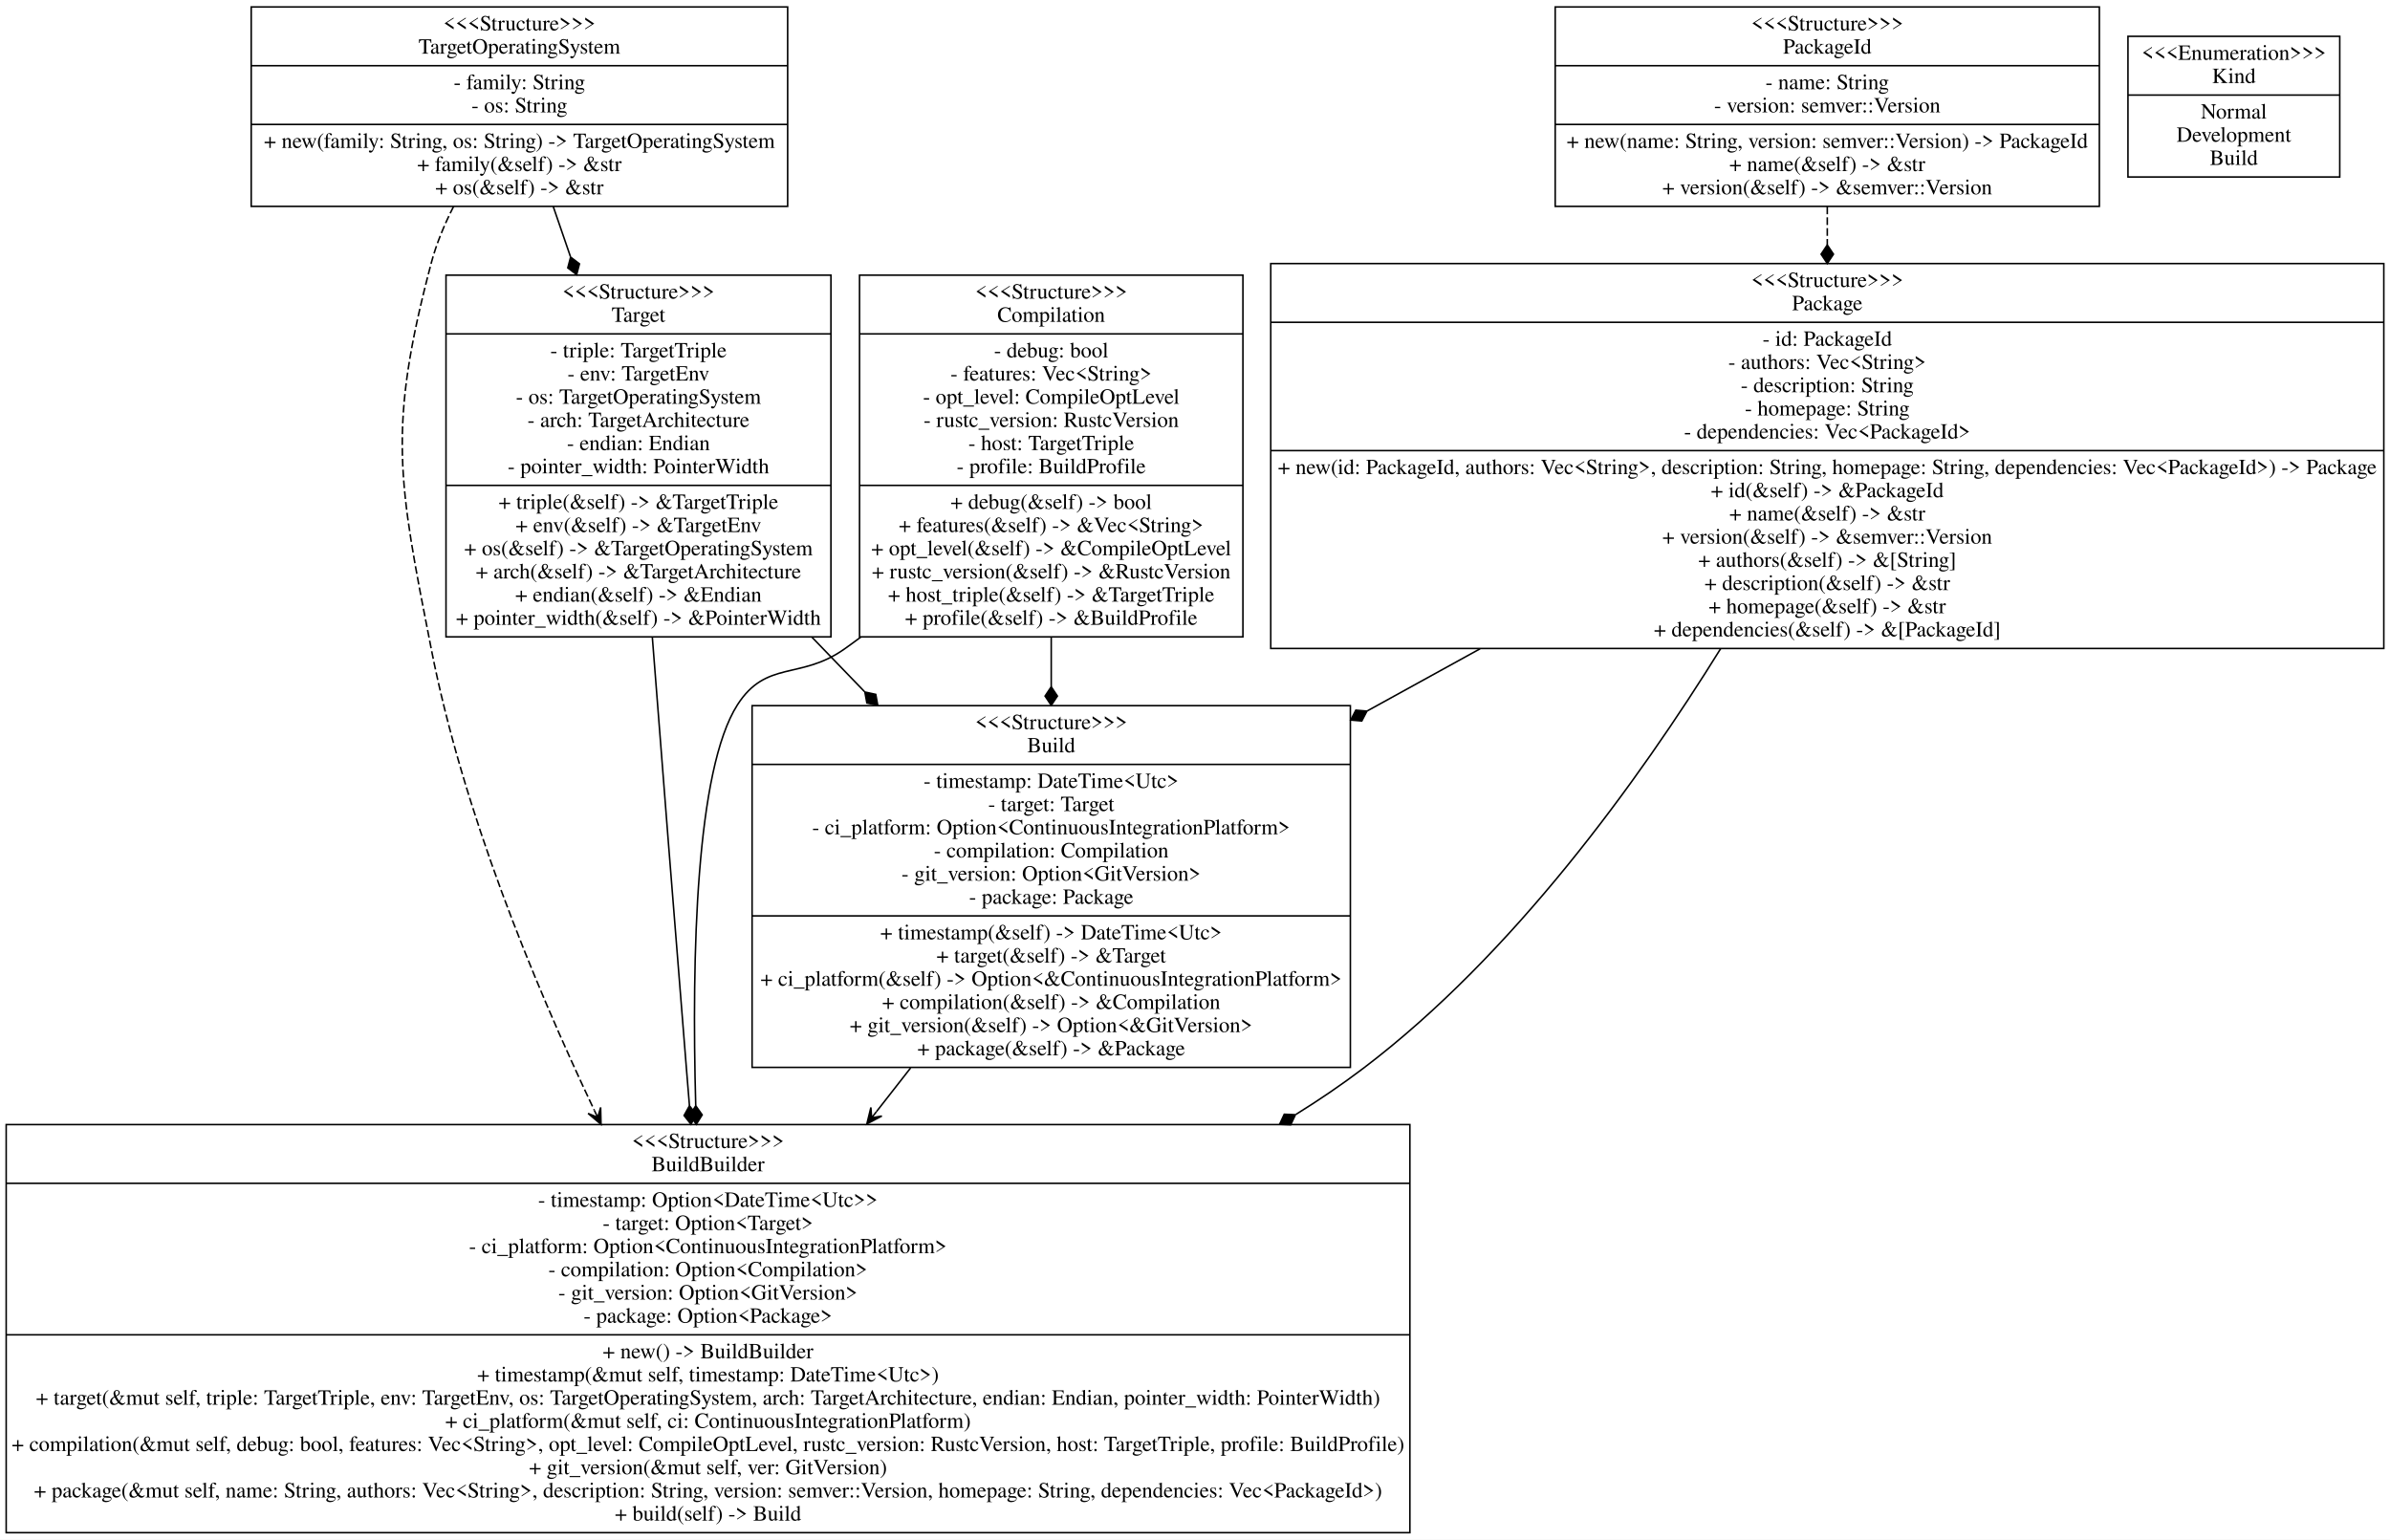
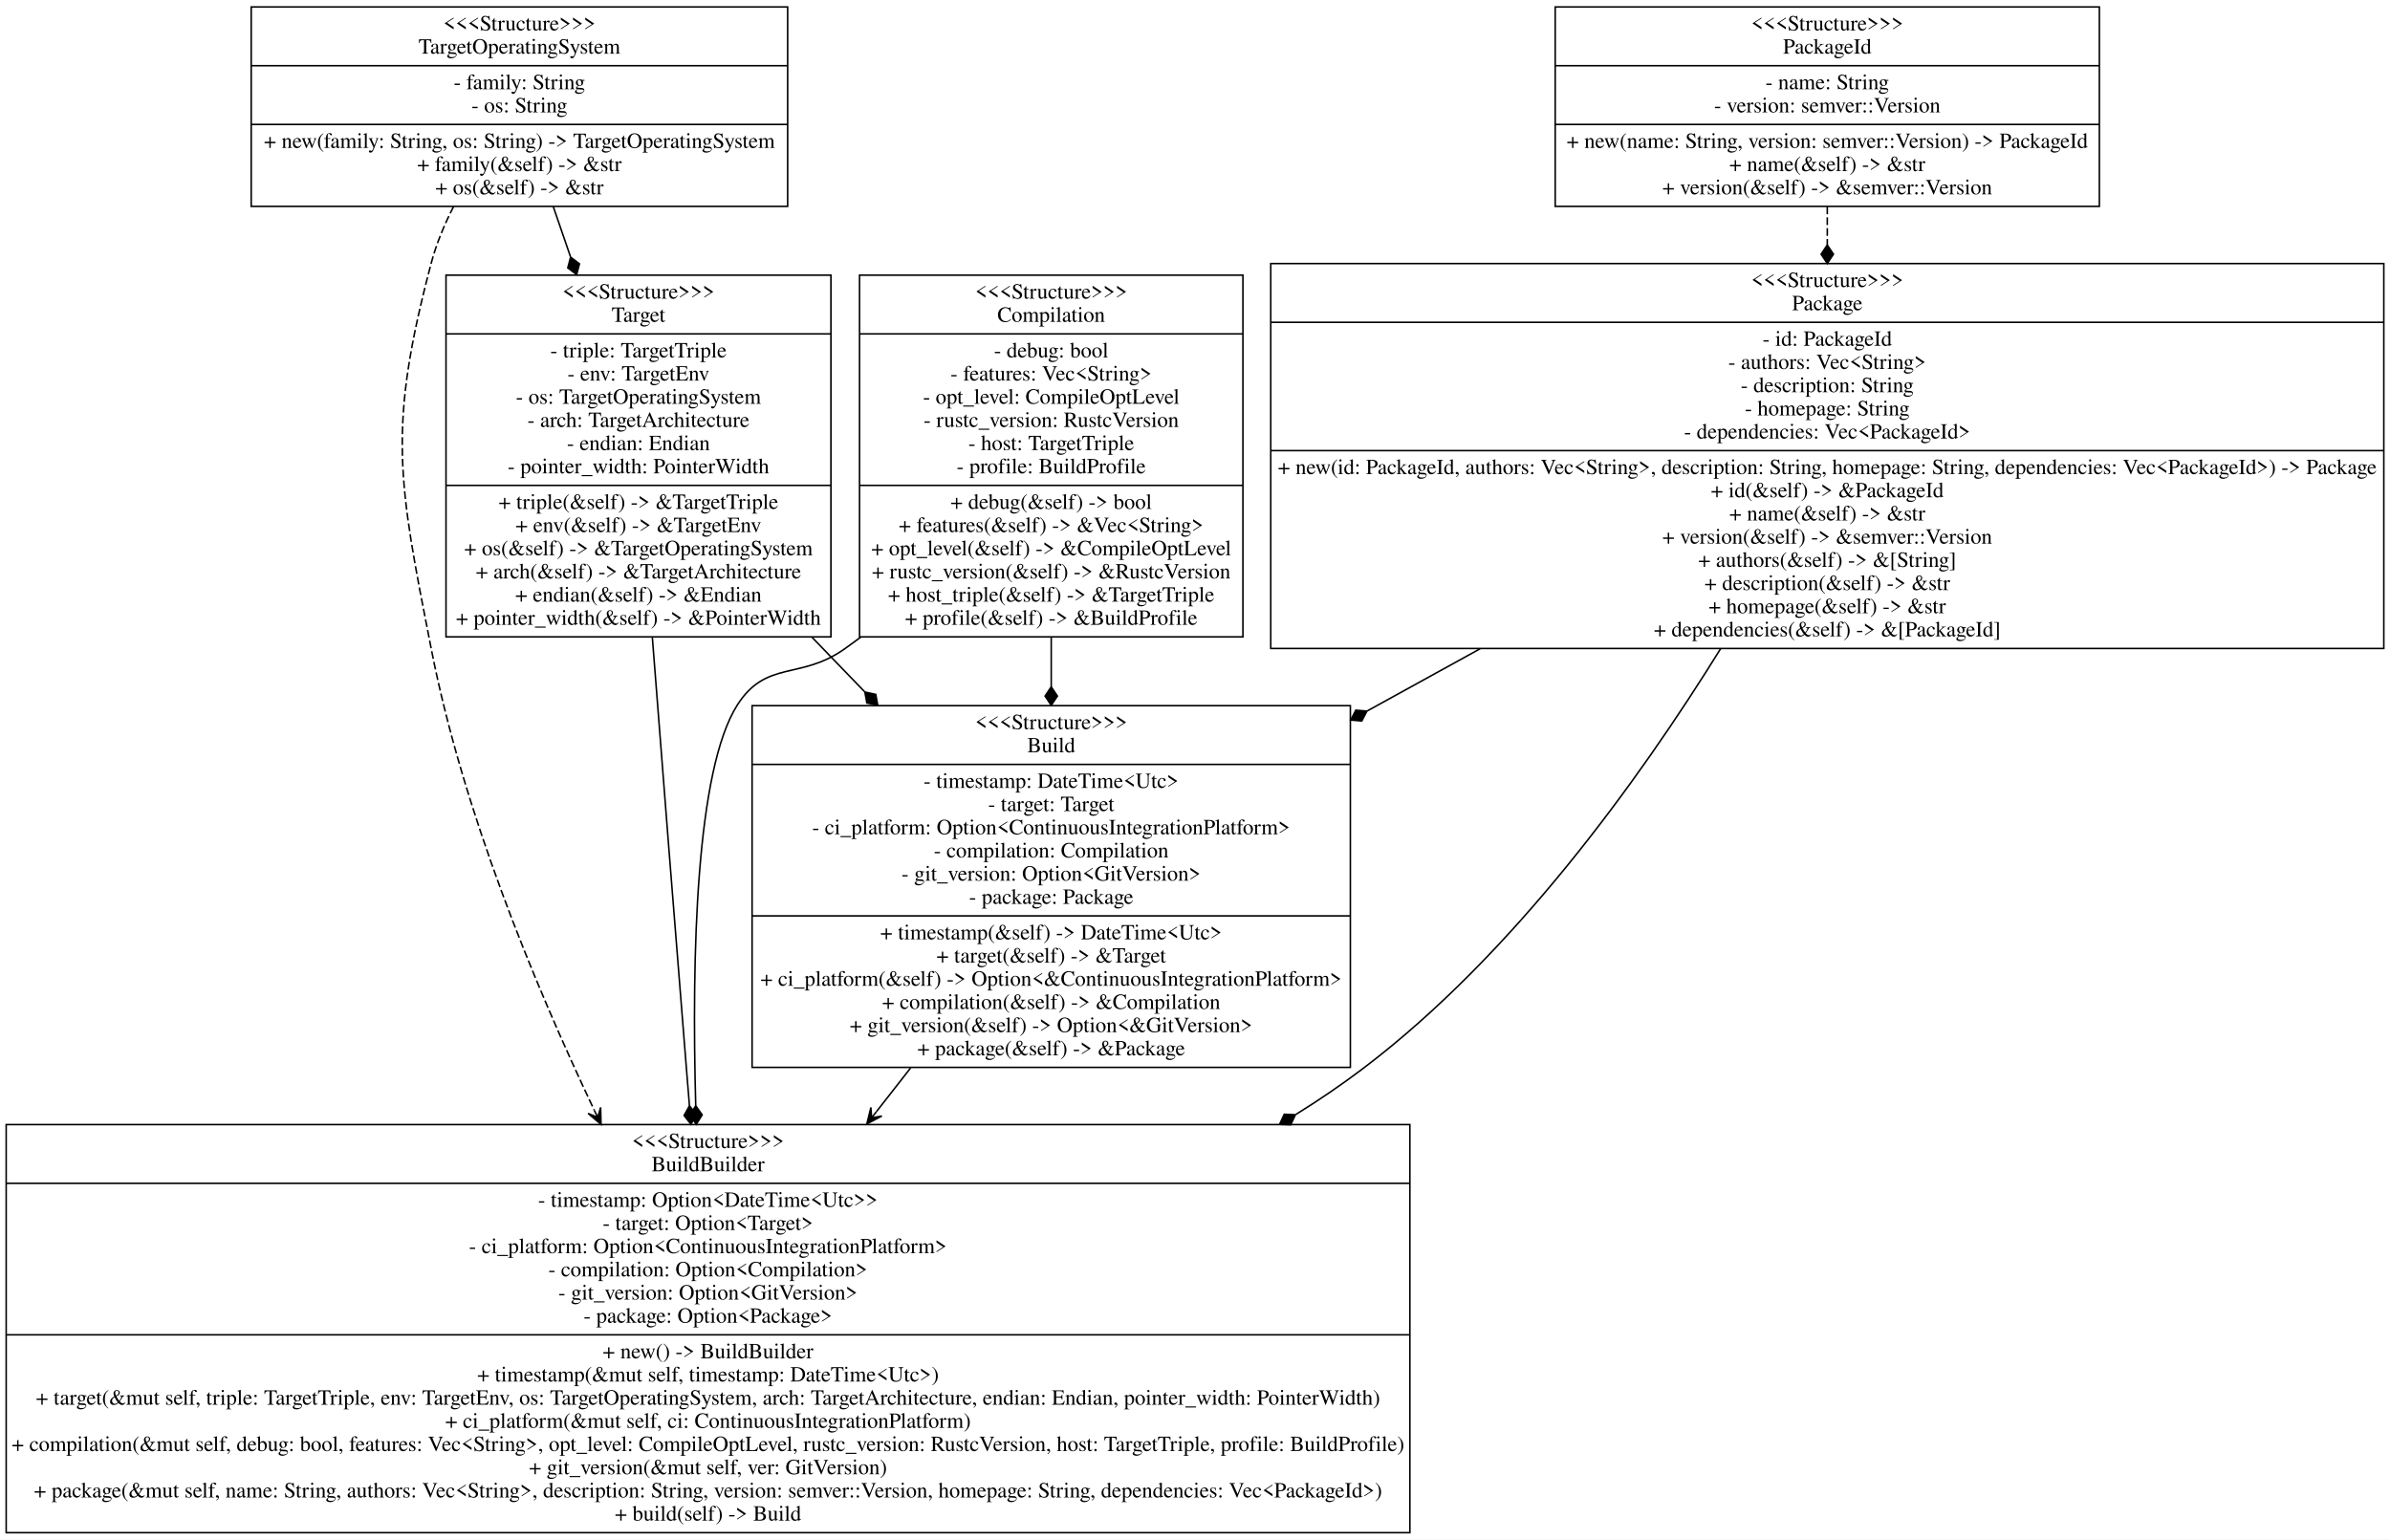
<svg xmlns="http://www.w3.org/2000/svg" width="1546pt" height="996pt" viewBox="0.00 0.00 1546.00 996.00">
  <g id="graph0" class="graph" transform="scale(1 1) rotate(0) translate(4 992)">
    <polygon fill="white" stroke="none" points="-4,4 -4,-992 1542,-992 1542,4 -4,4" />
    <g id="node1" class="node">
      <polygon fill="none" stroke="black" points="482.5,-301.5 482.5,-535.5 869.5,-535.5 869.5,-301.5 482.5,-301.5" />
      <text text-anchor="middle" x="676" y="-520.3" font-family="Times,serif" font-size="14.00">&lt;&lt;&lt;Structure&gt;&gt;&gt;</text>
      <text text-anchor="middle" x="676" y="-505.3" font-family="Times,serif" font-size="14.00">Build</text>
      <polyline fill="none" stroke="black" points="482.5,-497.5 869.5,-497.5 " />
      <text text-anchor="middle" x="676" y="-482.3" font-family="Times,serif" font-size="14.00">- timestamp: DateTime&lt;Utc&gt;</text>
      <text text-anchor="middle" x="676" y="-467.3" font-family="Times,serif" font-size="14.00">- target: Target</text>
      <text text-anchor="middle" x="676" y="-452.3" font-family="Times,serif" font-size="14.00">- ci_platform: Option&lt;ContinuousIntegrationPlatform&gt;</text>
      <text text-anchor="middle" x="676" y="-437.3" font-family="Times,serif" font-size="14.00">- compilation: Compilation</text>
      <text text-anchor="middle" x="676" y="-422.3" font-family="Times,serif" font-size="14.00">- git_version: Option&lt;GitVersion&gt;</text>
      <text text-anchor="middle" x="676" y="-407.3" font-family="Times,serif" font-size="14.00">- package: Package</text>
      <polyline fill="none" stroke="black" points="482.5,-399.5 869.5,-399.5 " />
      <text text-anchor="middle" x="676" y="-384.3" font-family="Times,serif" font-size="14.00">+ timestamp(&amp;self) -&gt; DateTime&lt;Utc&gt;</text>
      <text text-anchor="middle" x="676" y="-369.3" font-family="Times,serif" font-size="14.00">+ target(&amp;self) -&gt; &amp;Target</text>
      <text text-anchor="middle" x="676" y="-354.3" font-family="Times,serif" font-size="14.00">+ ci_platform(&amp;self) -&gt; Option&lt;&amp;ContinuousIntegrationPlatform&gt;</text>
      <text text-anchor="middle" x="676" y="-339.3" font-family="Times,serif" font-size="14.00">+ compilation(&amp;self) -&gt; &amp;Compilation</text>
      <text text-anchor="middle" x="676" y="-324.3" font-family="Times,serif" font-size="14.00">+ git_version(&amp;self) -&gt; Option&lt;&amp;GitVersion&gt;</text>
      <text text-anchor="middle" x="676" y="-309.3" font-family="Times,serif" font-size="14.00">+ package(&amp;self) -&gt; &amp;Package</text>
    </g>
    <g id="node2" class="node">
      <polygon fill="none" stroke="black" points="0,-0.5 0,-264.5 908,-264.5 908,-0.5 0,-0.5" />
      <text text-anchor="middle" x="454" y="-249.3" font-family="Times,serif" font-size="14.00">&lt;&lt;&lt;Structure&gt;&gt;&gt;</text>
      <text text-anchor="middle" x="454" y="-234.3" font-family="Times,serif" font-size="14.00">BuildBuilder</text>
      <polyline fill="none" stroke="black" points="0,-226.5 908,-226.5 " />
      <text text-anchor="middle" x="454" y="-211.3" font-family="Times,serif" font-size="14.00">- timestamp: Option&lt;DateTime&lt;Utc&gt;&gt;</text>
      <text text-anchor="middle" x="454" y="-196.3" font-family="Times,serif" font-size="14.00">- target: Option&lt;Target&gt;</text>
      <text text-anchor="middle" x="454" y="-181.3" font-family="Times,serif" font-size="14.00">- ci_platform: Option&lt;ContinuousIntegrationPlatform&gt;</text>
      <text text-anchor="middle" x="454" y="-166.3" font-family="Times,serif" font-size="14.00">- compilation: Option&lt;Compilation&gt;</text>
      <text text-anchor="middle" x="454" y="-151.3" font-family="Times,serif" font-size="14.00">- git_version: Option&lt;GitVersion&gt;</text>
      <text text-anchor="middle" x="454" y="-136.3" font-family="Times,serif" font-size="14.00">- package: Option&lt;Package&gt;</text>
      <polyline fill="none" stroke="black" points="0,-128.5 908,-128.5 " />
      <text text-anchor="middle" x="454" y="-113.3" font-family="Times,serif" font-size="14.00">+ new() -&gt; BuildBuilder</text>
      <text text-anchor="middle" x="454" y="-98.3" font-family="Times,serif" font-size="14.00">+ timestamp(&amp;mut self, timestamp: DateTime&lt;Utc&gt;)</text>
      <text text-anchor="middle" x="454" y="-83.3" font-family="Times,serif" font-size="14.00">+ target(&amp;mut self, triple: TargetTriple, env: TargetEnv, os: TargetOperatingSystem, arch: TargetArchitecture, endian: Endian, pointer_width: PointerWidth)</text>
      <text text-anchor="middle" x="454" y="-68.3" font-family="Times,serif" font-size="14.00">+ ci_platform(&amp;mut self, ci: ContinuousIntegrationPlatform)</text>
      <text text-anchor="middle" x="454" y="-53.3" font-family="Times,serif" font-size="14.00">+ compilation(&amp;mut self, debug: bool, features: Vec&lt;String&gt;, opt_level: CompileOptLevel, rustc_version: RustcVersion, host: TargetTriple, profile: BuildProfile)</text>
      <text text-anchor="middle" x="454" y="-38.3" font-family="Times,serif" font-size="14.00">+ git_version(&amp;mut self, ver: GitVersion)</text>
      <text text-anchor="middle" x="454" y="-23.3" font-family="Times,serif" font-size="14.00">+ package(&amp;mut self, name: String, authors: Vec&lt;String&gt;, description: String, version: semver::Version, homepage: String, dependencies: Vec&lt;PackageId&gt;)</text>
      <text text-anchor="middle" x="454" y="-8.3" font-family="Times,serif" font-size="14.00">+ build(self) -&gt; Build</text>
    </g>
    <g id="edge1" class="edge">
      <path fill="none" stroke="black" d="M585.064,-301.167C577.767,-291.832 570.35,-282.344 562.946,-272.872" />
      <polygon fill="black" stroke="black" points="556.732,-264.923 566.436,-270.03 559.811,-268.862 562.891,-272.802 562.891,-272.802 562.891,-272.802 559.811,-268.862 559.345,-275.573 556.732,-264.923 556.732,-264.923" />
    </g>
    <g id="node3" class="node">
      <polygon fill="none" stroke="black" points="158.5,-858.5 158.5,-987.5 505.5,-987.5 505.5,-858.5 158.5,-858.5" />
      <text text-anchor="middle" x="332" y="-972.3" font-family="Times,serif" font-size="14.00">&lt;&lt;&lt;Structure&gt;&gt;&gt;</text>
      <text text-anchor="middle" x="332" y="-957.3" font-family="Times,serif" font-size="14.00">TargetOperatingSystem</text>
      <polyline fill="none" stroke="black" points="158.5,-949.5 505.5,-949.5 " />
      <text text-anchor="middle" x="332" y="-934.3" font-family="Times,serif" font-size="14.00">- family: String</text>
      <text text-anchor="middle" x="332" y="-919.3" font-family="Times,serif" font-size="14.00">- os: String</text>
      <polyline fill="none" stroke="black" points="158.5,-911.5 505.5,-911.5 " />
      <text text-anchor="middle" x="332" y="-896.3" font-family="Times,serif" font-size="14.00">+ new(family: String, os: String) -&gt; TargetOperatingSystem</text>
      <text text-anchor="middle" x="332" y="-881.3" font-family="Times,serif" font-size="14.00">+ family(&amp;self) -&gt; &amp;str</text>
      <text text-anchor="middle" x="332" y="-866.3" font-family="Times,serif" font-size="14.00">+ os(&amp;self) -&gt; &amp;str</text>
    </g>
    <g id="edge2" class="edge">
      <path fill="none" stroke="black" stroke-dasharray="5,2" d="M289.434,-858.487C283.476,-846.794 278.276,-834.363 275,-822 246.539,-714.596 253.603,-681.031 275,-572 295.396,-468.069 340.583,-357.712 380.451,-273.708" />
      <polygon fill="black" stroke="black" points="384.786,-264.632 384.536,-275.595 382.631,-269.144 380.476,-273.656 380.476,-273.656 380.476,-273.656 382.631,-269.144 376.415,-271.716 384.786,-264.632 384.786,-264.632" />
    </g>
    <g id="node4" class="node">
      <polygon fill="none" stroke="black" points="284.5,-580 284.5,-814 533.5,-814 533.5,-580 284.5,-580" />
      <text text-anchor="middle" x="409" y="-798.8" font-family="Times,serif" font-size="14.00">&lt;&lt;&lt;Structure&gt;&gt;&gt;</text>
      <text text-anchor="middle" x="409" y="-783.8" font-family="Times,serif" font-size="14.00">Target</text>
      <polyline fill="none" stroke="black" points="284.5,-776 533.5,-776 " />
      <text text-anchor="middle" x="409" y="-760.8" font-family="Times,serif" font-size="14.00">- triple: TargetTriple</text>
      <text text-anchor="middle" x="409" y="-745.8" font-family="Times,serif" font-size="14.00">- env: TargetEnv</text>
      <text text-anchor="middle" x="409" y="-730.8" font-family="Times,serif" font-size="14.00">- os: TargetOperatingSystem</text>
      <text text-anchor="middle" x="409" y="-715.8" font-family="Times,serif" font-size="14.00">- arch: TargetArchitecture</text>
      <text text-anchor="middle" x="409" y="-700.8" font-family="Times,serif" font-size="14.00">- endian: Endian</text>
      <text text-anchor="middle" x="409" y="-685.8" font-family="Times,serif" font-size="14.00">- pointer_width: PointerWidth</text>
      <polyline fill="none" stroke="black" points="284.5,-678 533.5,-678 " />
      <text text-anchor="middle" x="409" y="-662.8" font-family="Times,serif" font-size="14.00">+ triple(&amp;self) -&gt; &amp;TargetTriple</text>
      <text text-anchor="middle" x="409" y="-647.8" font-family="Times,serif" font-size="14.00">+ env(&amp;self) -&gt; &amp;TargetEnv</text>
      <text text-anchor="middle" x="409" y="-632.8" font-family="Times,serif" font-size="14.00">+ os(&amp;self) -&gt; &amp;TargetOperatingSystem</text>
      <text text-anchor="middle" x="409" y="-617.8" font-family="Times,serif" font-size="14.00">+ arch(&amp;self) -&gt; &amp;TargetArchitecture</text>
      <text text-anchor="middle" x="409" y="-602.8" font-family="Times,serif" font-size="14.00">+ endian(&amp;self) -&gt; &amp;Endian</text>
      <text text-anchor="middle" x="409" y="-587.8" font-family="Times,serif" font-size="14.00">+ pointer_width(&amp;self) -&gt; &amp;PointerWidth</text>
    </g>
    <g id="edge3" class="edge">
      <path fill="none" stroke="black" d="M353.859,-858.41C357.39,-848.138 361.152,-837.194 364.989,-826.032" />
      <polygon fill="black" stroke="black" points="365.107,-825.69 363.274,-818.715 369.008,-814.342 370.84,-821.316 365.107,-825.69" />
    </g>
    <g id="edge4" class="edge">
      <path fill="none" stroke="black" d="M521.072,-579.941C532.33,-568.282 543.797,-556.407 555.142,-544.659" />
      <polygon fill="black" stroke="black" points="555.452,-544.338 556.742,-537.243 563.787,-535.705 562.497,-542.8 555.452,-544.338" />
    </g>
    <g id="edge5" class="edge">
      <path fill="none" stroke="black" d="M417.967,-579.754C424.076,-501.062 432.403,-394.759 440,-301 440.641,-293.085 441.304,-284.961 441.978,-276.761" />
      <polygon fill="black" stroke="black" points="441.985,-276.667 438.491,-270.359 442.97,-264.707 446.464,-271.015 441.985,-276.667" />
    </g>
    <g id="node5" class="node">
      <polygon fill="none" stroke="black" points="552,-580 552,-814 800,-814 800,-580 552,-580" />
      <text text-anchor="middle" x="676" y="-798.8" font-family="Times,serif" font-size="14.00">&lt;&lt;&lt;Structure&gt;&gt;&gt;</text>
      <text text-anchor="middle" x="676" y="-783.8" font-family="Times,serif" font-size="14.00">Compilation</text>
      <polyline fill="none" stroke="black" points="552,-776 800,-776 " />
      <text text-anchor="middle" x="676" y="-760.8" font-family="Times,serif" font-size="14.00">- debug: bool</text>
      <text text-anchor="middle" x="676" y="-745.8" font-family="Times,serif" font-size="14.00">- features: Vec&lt;String&gt;</text>
      <text text-anchor="middle" x="676" y="-730.8" font-family="Times,serif" font-size="14.00">- opt_level: CompileOptLevel</text>
      <text text-anchor="middle" x="676" y="-715.8" font-family="Times,serif" font-size="14.00">- rustc_version: RustcVersion</text>
      <text text-anchor="middle" x="676" y="-700.8" font-family="Times,serif" font-size="14.00">- host: TargetTriple</text>
      <text text-anchor="middle" x="676" y="-685.8" font-family="Times,serif" font-size="14.00">- profile: BuildProfile</text>
      <polyline fill="none" stroke="black" points="552,-678 800,-678 " />
      <text text-anchor="middle" x="676" y="-662.8" font-family="Times,serif" font-size="14.00">+ debug(&amp;self) -&gt; bool</text>
      <text text-anchor="middle" x="676" y="-647.8" font-family="Times,serif" font-size="14.00">+ features(&amp;self) -&gt; &amp;Vec&lt;String&gt;</text>
      <text text-anchor="middle" x="676" y="-632.8" font-family="Times,serif" font-size="14.00">+ opt_level(&amp;self) -&gt; &amp;CompileOptLevel</text>
      <text text-anchor="middle" x="676" y="-617.8" font-family="Times,serif" font-size="14.00">+ rustc_version(&amp;self) -&gt; &amp;RustcVersion</text>
      <text text-anchor="middle" x="676" y="-602.8" font-family="Times,serif" font-size="14.00">+ host_triple(&amp;self) -&gt; &amp;TargetTriple</text>
      <text text-anchor="middle" x="676" y="-587.8" font-family="Times,serif" font-size="14.00">+ profile(&amp;self) -&gt; &amp;BuildProfile</text>
    </g>
    <g id="edge6" class="edge">
      <path fill="none" stroke="black" d="M676,-579.941C676,-569.311 676,-558.501 676,-547.771" />
      <polygon fill="black" stroke="black" points="676,-547.705 672,-541.705 676,-535.705 680,-541.705 676,-547.705" />
    </g>
    <g id="edge7" class="edge">
      <path fill="none" stroke="black" d="M552.883,-579.924C549.259,-577.203 545.628,-574.556 542,-572 513.724,-552.078 491.623,-565.148 473,-536 446.244,-494.123 443.334,-374.757 446.043,-276.81" />
      <polygon fill="black" stroke="black" points="446.047,-276.668 442.23,-270.55 446.41,-264.673 450.227,-270.792 446.047,-276.668" />
    </g>
    <g id="node6" class="node">
      <polygon fill="none" stroke="black" points="818,-572.5 818,-821.5 1538,-821.5 1538,-572.5 818,-572.5" />
      <text text-anchor="middle" x="1178" y="-806.3" font-family="Times,serif" font-size="14.00">&lt;&lt;&lt;Structure&gt;&gt;&gt;</text>
      <text text-anchor="middle" x="1178" y="-791.3" font-family="Times,serif" font-size="14.00">Package</text>
      <polyline fill="none" stroke="black" points="818,-783.5 1538,-783.5 " />
      <text text-anchor="middle" x="1178" y="-768.3" font-family="Times,serif" font-size="14.00">- id: PackageId</text>
      <text text-anchor="middle" x="1178" y="-753.3" font-family="Times,serif" font-size="14.00">- authors: Vec&lt;String&gt;</text>
      <text text-anchor="middle" x="1178" y="-738.3" font-family="Times,serif" font-size="14.00">- description: String</text>
      <text text-anchor="middle" x="1178" y="-723.3" font-family="Times,serif" font-size="14.00">- homepage: String</text>
      <text text-anchor="middle" x="1178" y="-708.3" font-family="Times,serif" font-size="14.00">- dependencies: Vec&lt;PackageId&gt;</text>
      <polyline fill="none" stroke="black" points="818,-700.5 1538,-700.5 " />
      <text text-anchor="middle" x="1178" y="-685.3" font-family="Times,serif" font-size="14.00">+ new(id: PackageId, authors: Vec&lt;String&gt;, description: String, homepage: String, dependencies: Vec&lt;PackageId&gt;) -&gt; Package</text>
      <text text-anchor="middle" x="1178" y="-670.3" font-family="Times,serif" font-size="14.00">+ id(&amp;self) -&gt; &amp;PackageId</text>
      <text text-anchor="middle" x="1178" y="-655.3" font-family="Times,serif" font-size="14.00">+ name(&amp;self) -&gt; &amp;str</text>
      <text text-anchor="middle" x="1178" y="-640.3" font-family="Times,serif" font-size="14.00">+ version(&amp;self) -&gt; &amp;semver::Version</text>
      <text text-anchor="middle" x="1178" y="-625.3" font-family="Times,serif" font-size="14.00">+ authors(&amp;self) -&gt; &amp;[String]</text>
      <text text-anchor="middle" x="1178" y="-610.3" font-family="Times,serif" font-size="14.00">+ description(&amp;self) -&gt; &amp;str</text>
      <text text-anchor="middle" x="1178" y="-595.3" font-family="Times,serif" font-size="14.00">+ homepage(&amp;self) -&gt; &amp;str</text>
      <text text-anchor="middle" x="1178" y="-580.3" font-family="Times,serif" font-size="14.00">+ dependencies(&amp;self) -&gt; &amp;[PackageId]</text>
    </g>
    <g id="edge8" class="edge">
      <path fill="none" stroke="black" d="M953.429,-572.307C929.097,-558.905 904.43,-545.318 880.356,-532.059" />
      <polygon fill="black" stroke="black" points="880.221,-531.985 873.036,-532.594 869.71,-526.195 876.896,-525.586 880.221,-531.985" />
    </g>
    <g id="edge9" class="edge">
      <path fill="none" stroke="black" d="M1109.06,-572.437C1055.65,-486.337 974.581,-374.229 878,-301 864.1,-290.461 849.452,-280.495 834.286,-271.082" />
      <polygon fill="black" stroke="black" points="833.961,-270.885 826.756,-271.188 823.706,-264.654 830.911,-264.351 833.961,-270.885" />
    </g>
    <g id="node7" class="node">
      <polygon fill="none" stroke="black" points="1002,-858.5 1002,-987.5 1354,-987.5 1354,-858.5 1002,-858.5" />
      <text text-anchor="middle" x="1178" y="-972.3" font-family="Times,serif" font-size="14.00">&lt;&lt;&lt;Structure&gt;&gt;&gt;</text>
      <text text-anchor="middle" x="1178" y="-957.3" font-family="Times,serif" font-size="14.00">PackageId</text>
      <polyline fill="none" stroke="black" points="1002,-949.5 1354,-949.5 " />
      <text text-anchor="middle" x="1178" y="-934.3" font-family="Times,serif" font-size="14.00">- name: String</text>
      <text text-anchor="middle" x="1178" y="-919.3" font-family="Times,serif" font-size="14.00">- version: semver::Version</text>
      <polyline fill="none" stroke="black" points="1002,-911.5 1354,-911.5 " />
      <text text-anchor="middle" x="1178" y="-896.3" font-family="Times,serif" font-size="14.00">+ new(name: String, version: semver::Version) -&gt; PackageId</text>
      <text text-anchor="middle" x="1178" y="-881.3" font-family="Times,serif" font-size="14.00">+ name(&amp;self) -&gt; &amp;str</text>
      <text text-anchor="middle" x="1178" y="-866.3" font-family="Times,serif" font-size="14.00">+ version(&amp;self) -&gt; &amp;semver::Version</text>
    </g>
    <g id="edge10" class="edge">
      <path fill="none" stroke="black" stroke-dasharray="5,2" d="M1178,-858.41C1178,-850.498 1178,-842.186 1178,-833.684" />
      <polygon fill="black" stroke="black" points="1178,-833.558 1174,-827.558 1178,-821.558 1182,-827.558 1178,-833.558" />
    </g>
-     <g id="node8" class="node">
-       <polygon fill="none" stroke="black" points="1372.5,-877.5 1372.5,-968.5 1509.5,-968.5 1509.5,-877.5 1372.5,-877.5" />
-       <text text-anchor="middle" x="1441" y="-953.3" font-family="Times,serif" font-size="14.00">&lt;&lt;&lt;Enumeration&gt;&gt;&gt;</text>
-       <text text-anchor="middle" x="1441" y="-938.3" font-family="Times,serif" font-size="14.00">Kind</text>
-       <polyline fill="none" stroke="black" points="1372.5,-930.5 1509.5,-930.5 " />
-       <text text-anchor="middle" x="1441" y="-915.3" font-family="Times,serif" font-size="14.00">Normal</text>
-       <text text-anchor="middle" x="1441" y="-900.3" font-family="Times,serif" font-size="14.00">Development</text>
-       <text text-anchor="middle" x="1441" y="-885.3" font-family="Times,serif" font-size="14.00">Build</text>
-     </g>
  </g>
</svg>
